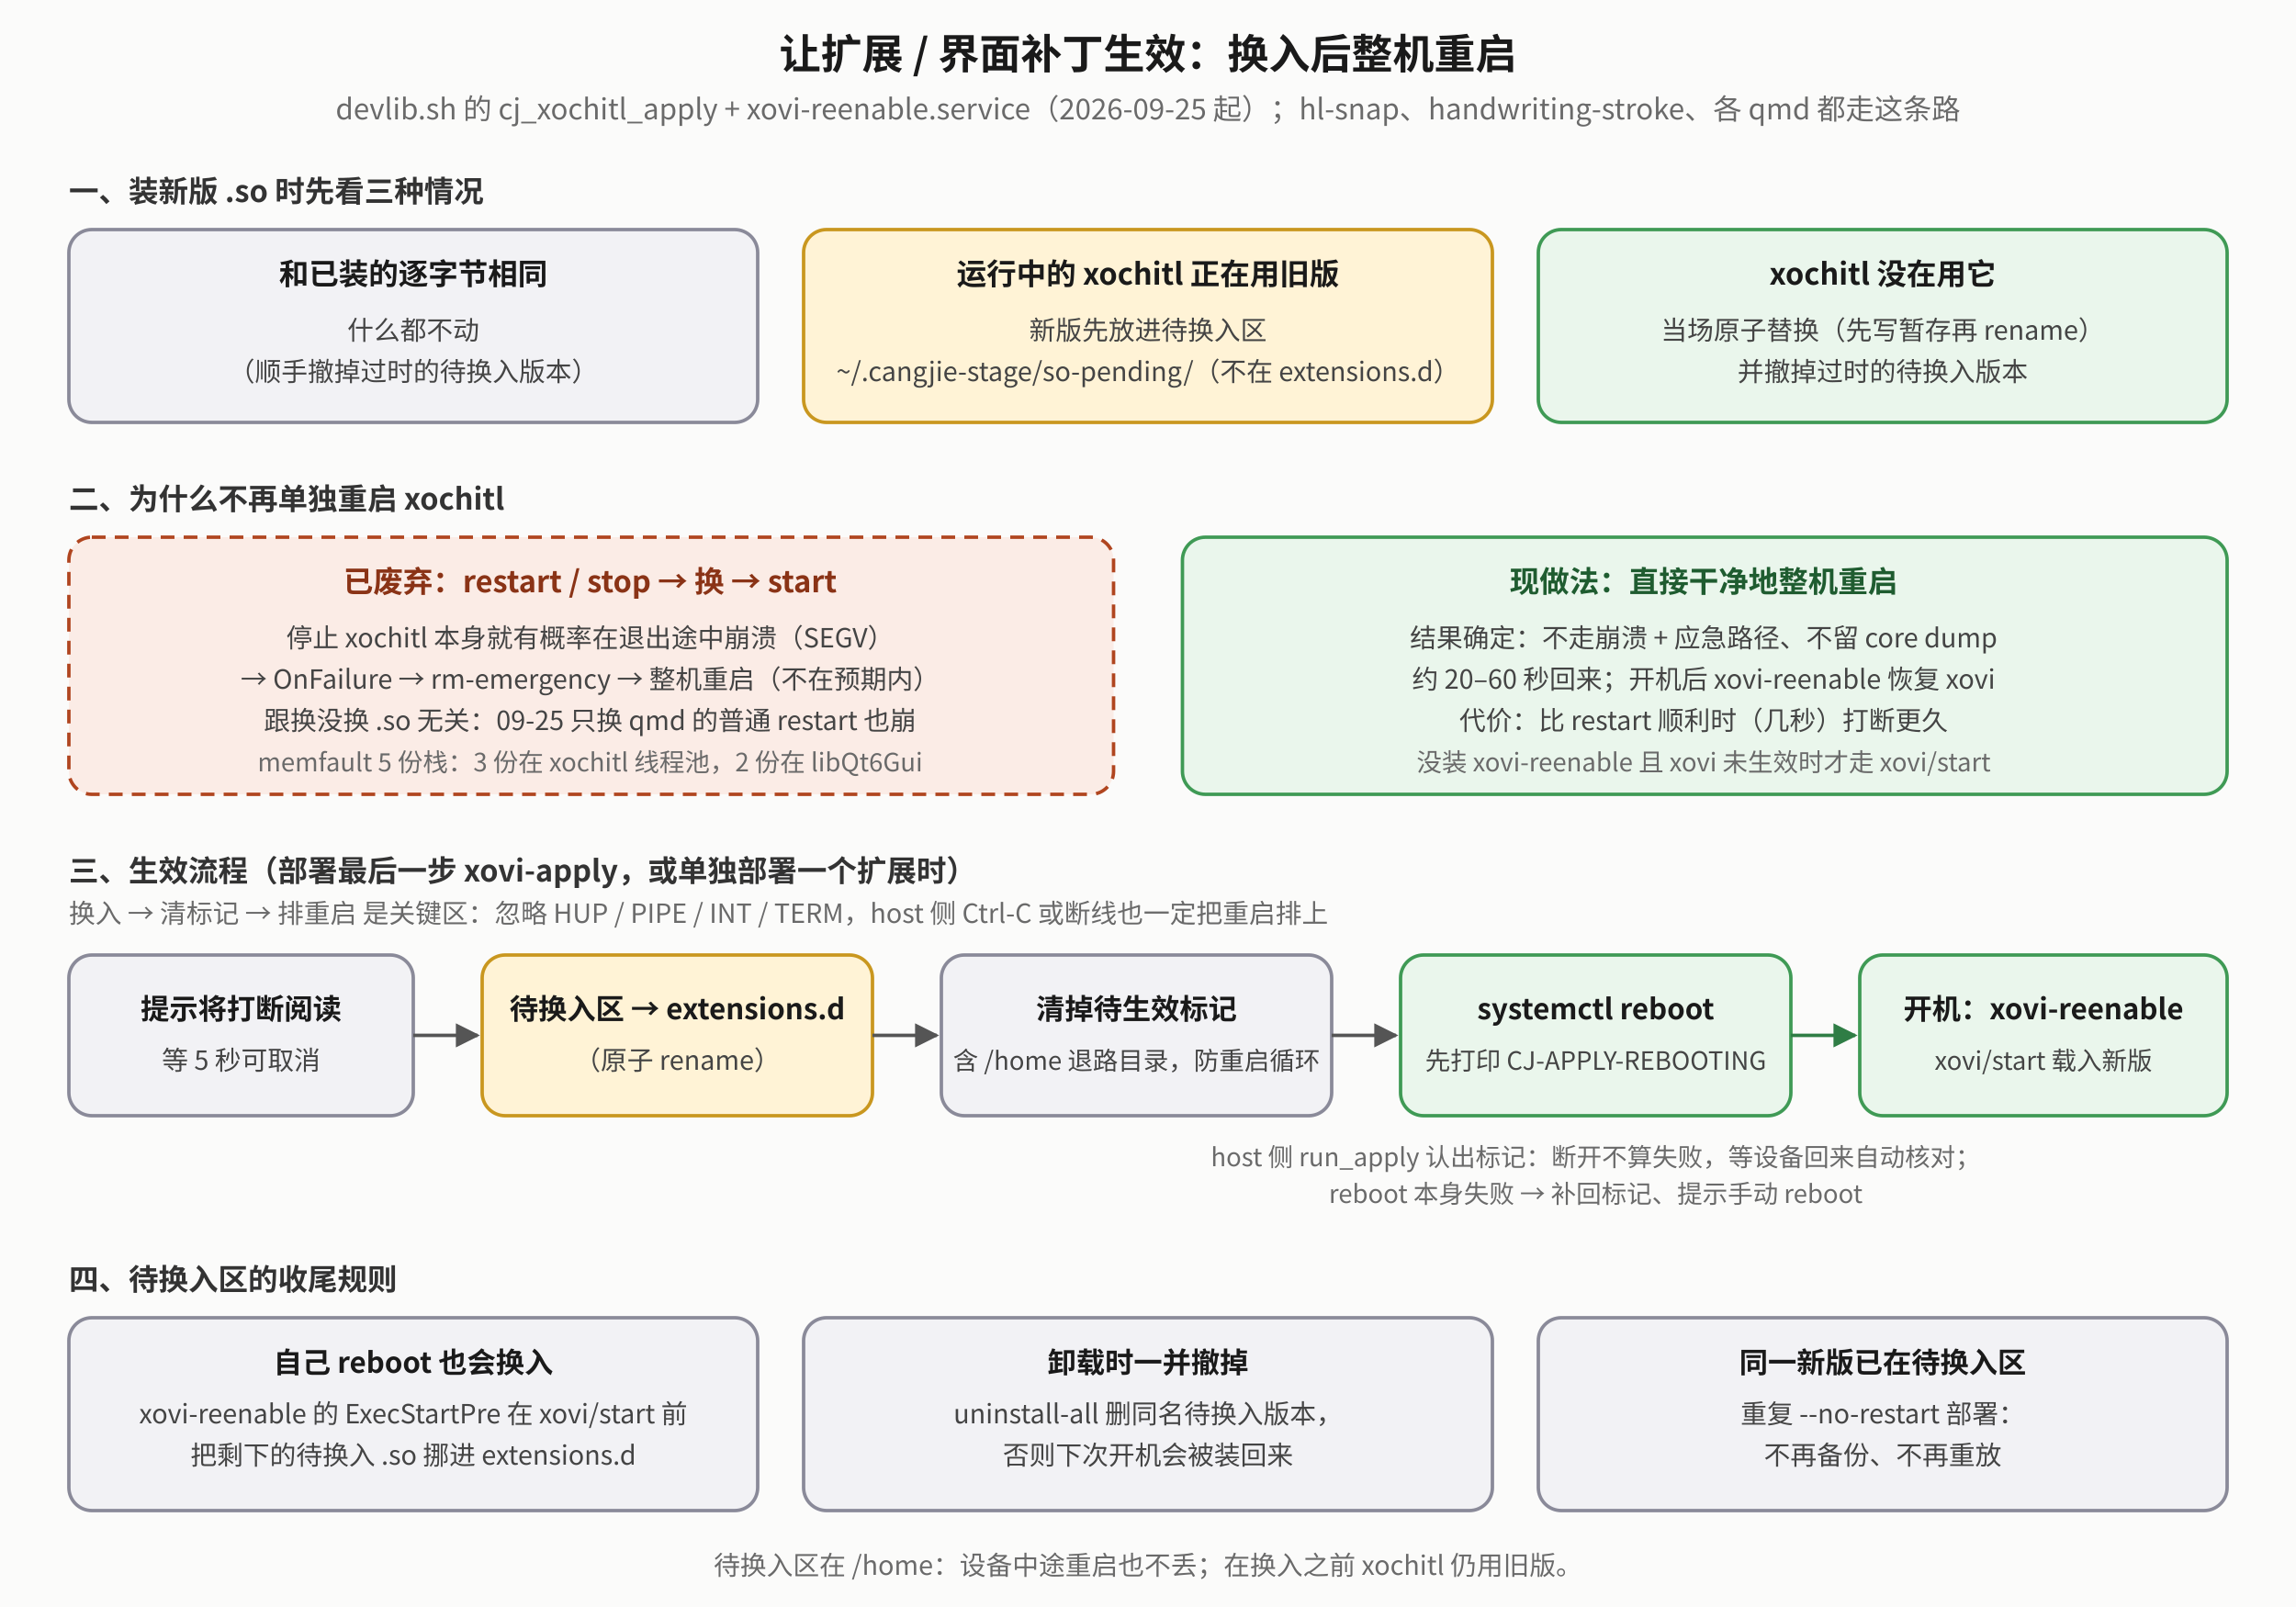
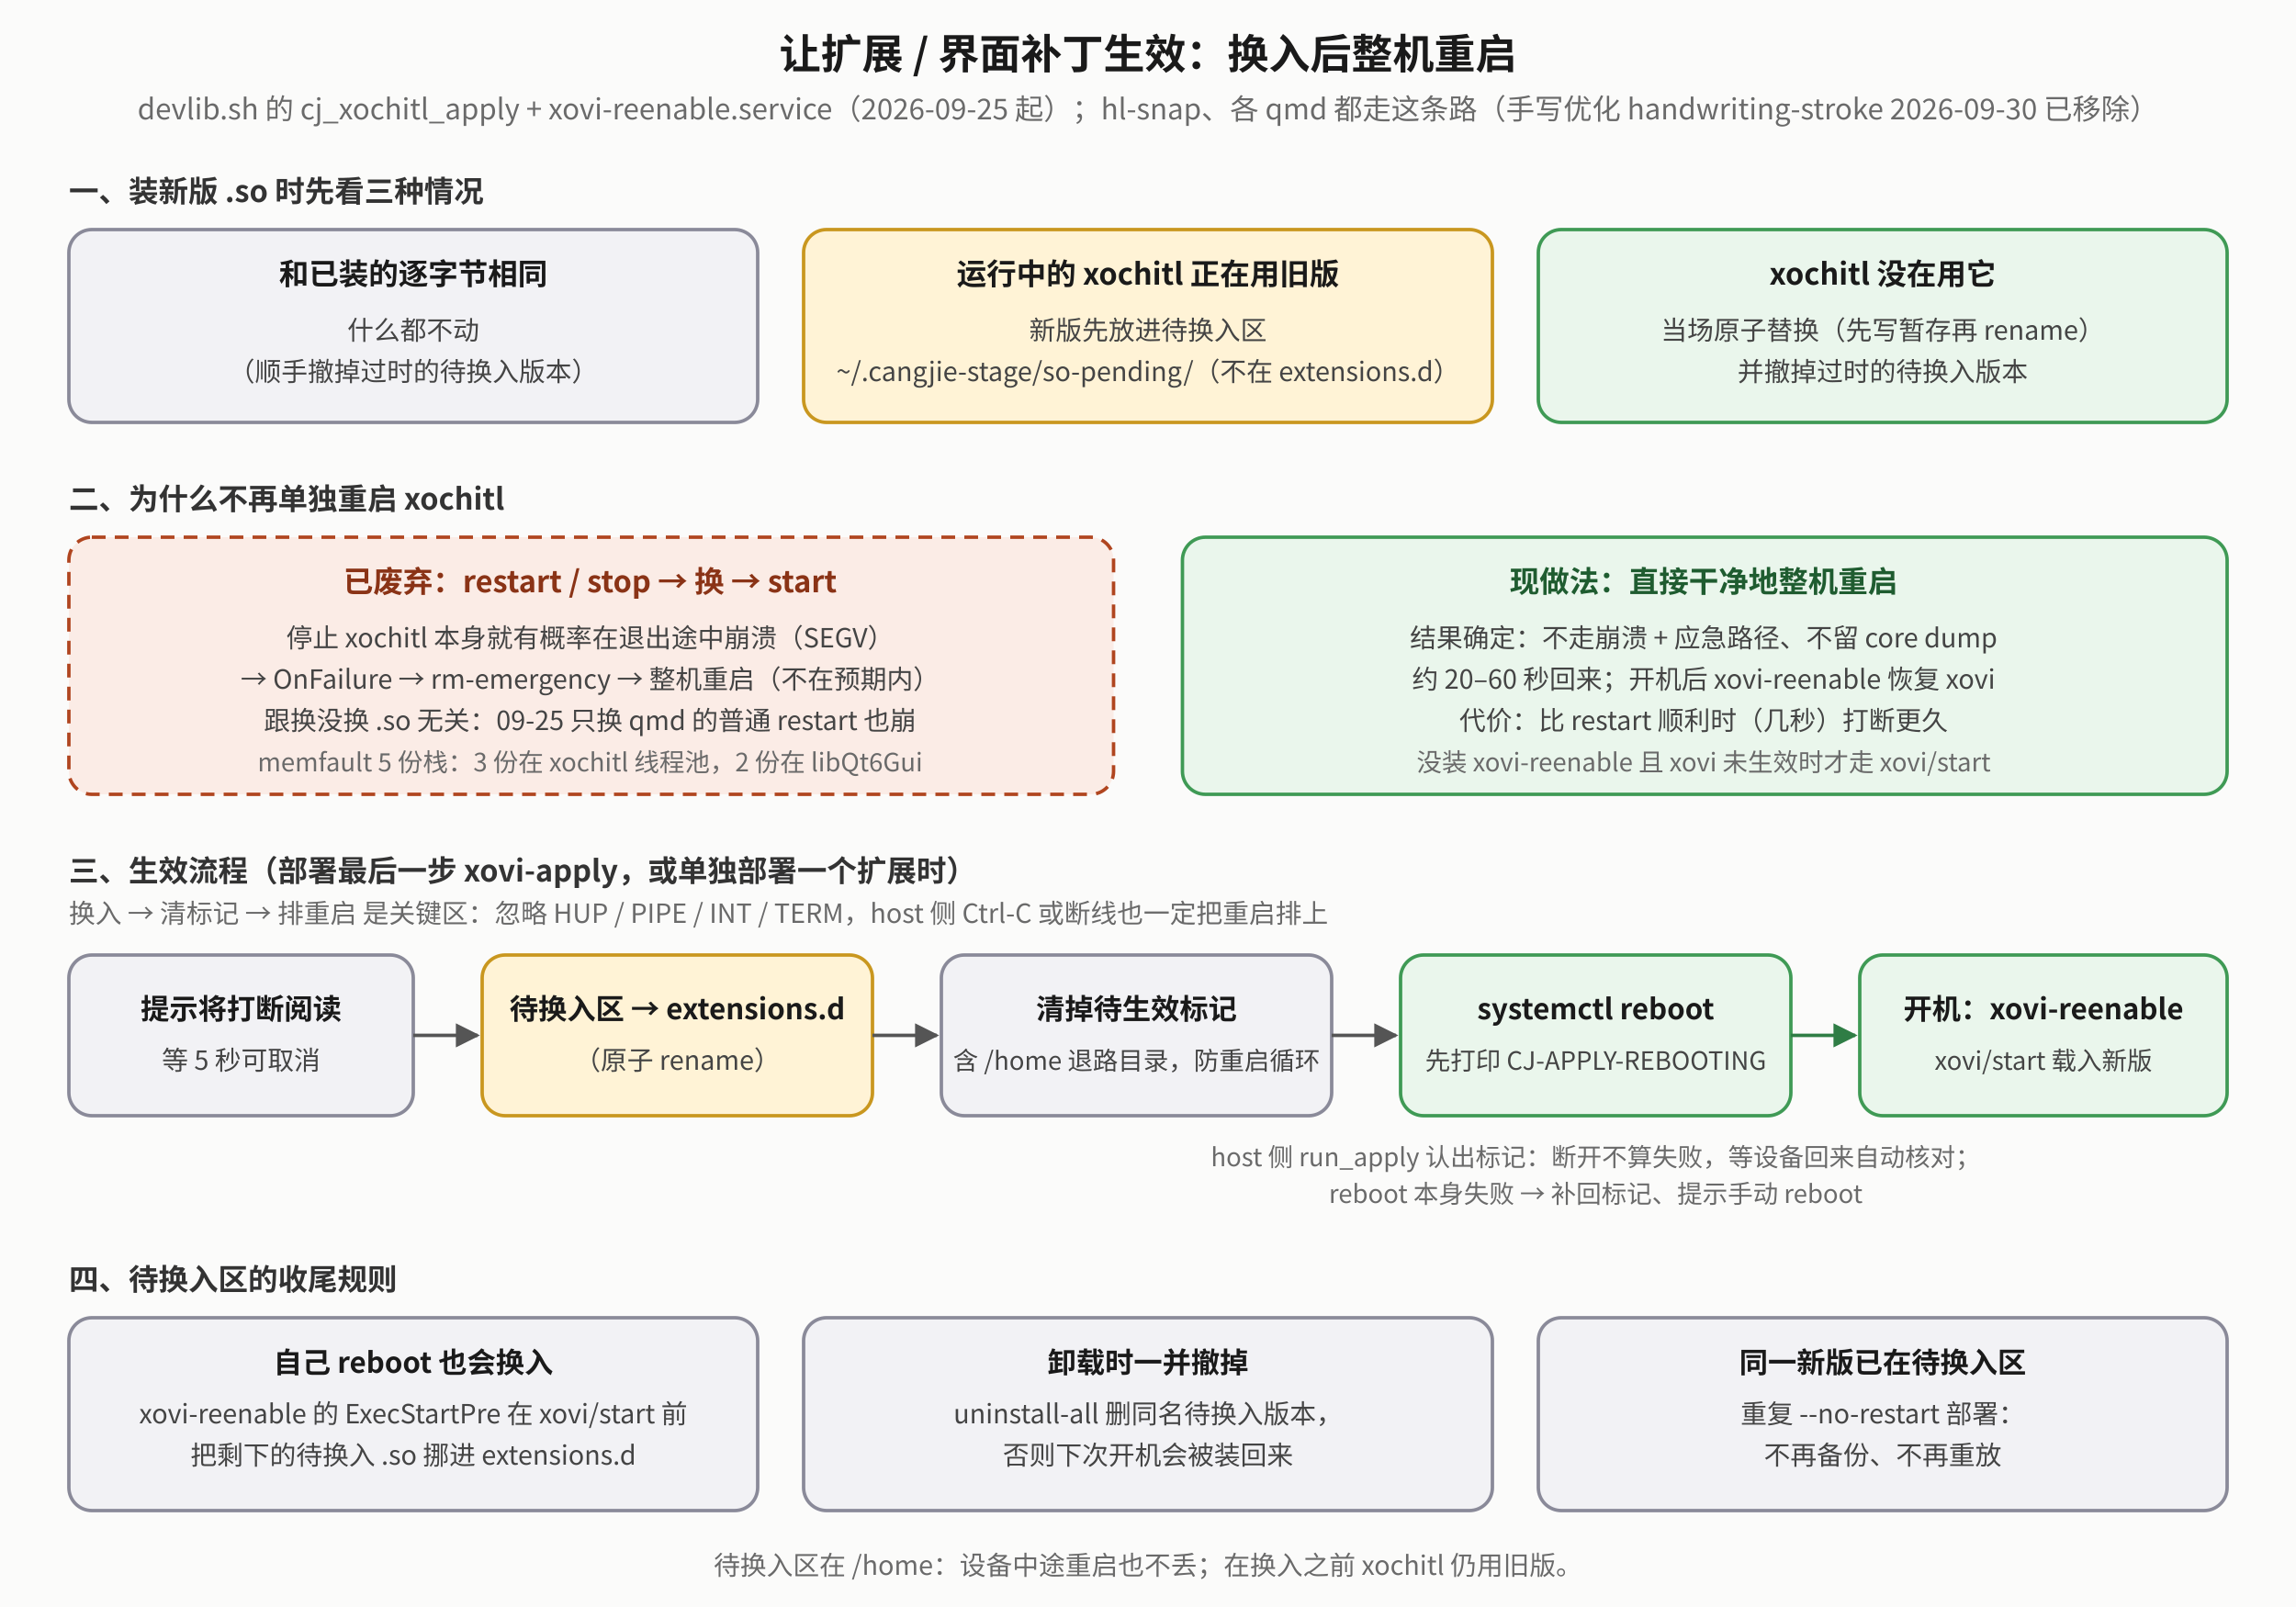
<svg xmlns="http://www.w3.org/2000/svg" viewBox="0 0 1000 700" font-family="Noto Sans CJK SC, sans-serif">
  <defs>
    <marker id="ss-a" viewBox="0 0 10 10" refX="9" refY="5" markerWidth="7" markerHeight="7" orient="auto-start-reverse">
      <path d="M0,0 L10,5 L0,10 z" fill="#555" />
    </marker>
    <marker id="ss-r" viewBox="0 0 10 10" refX="9" refY="5" markerWidth="7" markerHeight="7" orient="auto-start-reverse">
      <path d="M0,0 L10,5 L0,10 z" fill="#b0451f" />
    </marker>
    <marker id="ss-g" viewBox="0 0 10 10" refX="9" refY="5" markerWidth="7" markerHeight="7" orient="auto-start-reverse">
      <path d="M0,0 L10,5 L0,10 z" fill="#2f7d45" />
    </marker>
  </defs>
  <rect x="0" y="0" width="1000" height="700" fill="#fbfbfa" />
  <text x="500" y="30" text-anchor="middle" font-size="18" font-weight="bold" fill="#1a1a1a">让扩展 / 界面补丁生效：换入后整机重启</text>
-   <text x="500" y="52" text-anchor="middle" font-size="12.5" fill="#6a6a6a">devlib.sh 的 cj_xochitl_apply + xovi-reenable.service（2026-09-25 起）；hl-snap、handwriting-stroke、各 qmd 都走这条路</text>
+   <text x="500" y="52" text-anchor="middle" font-size="12.5" fill="#6a6a6a">devlib.sh 的 cj_xochitl_apply + xovi-reenable.service（2026-09-25 起）；hl-snap、各 qmd 都走这条路（手写优化 handwriting-stroke 2026-09-30 已移除）</text>
  <text x="30" y="88" font-size="13" font-weight="bold" fill="#333">一、装新版 .so 时先看三种情况</text>
  <rect x="30" y="100" width="300" height="84" rx="10" fill="#f2f2f5" stroke="#8a8a99" stroke-width="1.5" />
  <text x="180" y="124" text-anchor="middle" font-size="13" font-weight="bold" fill="#1a1a1a">和已装的逐字节相同</text>
  <text x="180" y="148" text-anchor="middle" font-size="11.5" fill="#444">什么都不动</text>
  <text x="180" y="166" text-anchor="middle" font-size="11.5" fill="#444">（顺手撤掉过时的待换入版本）</text>
  <rect x="350" y="100" width="300" height="84" rx="10" fill="#fff3d6" stroke="#c9971f" stroke-width="1.5" />
  <text x="500" y="124" text-anchor="middle" font-size="13" font-weight="bold" fill="#1a1a1a">运行中的 xochitl 正在用旧版</text>
  <text x="500" y="148" text-anchor="middle" font-size="11.5" fill="#444">新版先放进待换入区</text>
  <text x="500" y="166" text-anchor="middle" font-size="11.5" fill="#444">~/.cangjie-stage/so-pending/（不在 extensions.d）</text>
  <rect x="670" y="100" width="300" height="84" rx="10" fill="#eaf6ec" stroke="#3f9a55" stroke-width="1.5" />
  <text x="820" y="124" text-anchor="middle" font-size="13" font-weight="bold" fill="#1a1a1a">xochitl 没在用它</text>
  <text x="820" y="148" text-anchor="middle" font-size="11.5" fill="#444">当场原子替换（先写暂存再 rename）</text>
  <text x="820" y="166" text-anchor="middle" font-size="11.5" fill="#444">并撤掉过时的待换入版本</text>
  <text x="30" y="222" font-size="13" font-weight="bold" fill="#333">二、为什么不再单独重启 xochitl</text>
  <rect x="30" y="234" width="455" height="112" rx="10" fill="#fbecE6" stroke="#b0451f" stroke-width="1.5" stroke-dasharray="6 4" />
  <text x="257" y="258" text-anchor="middle" font-size="13" font-weight="bold" fill="#8a3316">已废弃：restart / stop → 换 → start</text>
  <text x="257" y="282" text-anchor="middle" font-size="11.5" fill="#444">停止 xochitl 本身就有概率在退出途中崩溃（SEGV）</text>
  <text x="257" y="300" text-anchor="middle" font-size="11.5" fill="#444">→ OnFailure → rm-emergency → 整机重启（不在预期内）</text>
  <text x="257" y="318" text-anchor="middle" font-size="11.5" fill="#444">跟换没换 .so 无关：09-25 只换 qmd 的普通 restart 也崩</text>
  <text x="257" y="336" text-anchor="middle" font-size="11" fill="#6a6a6a">memfault 5 份栈：3 份在 xochitl 线程池，2 份在 libQt6Gui</text>
  <rect x="515" y="234" width="455" height="112" rx="10" fill="#eaf6ec" stroke="#3f9a55" stroke-width="1.5" />
  <text x="742" y="258" text-anchor="middle" font-size="13" font-weight="bold" fill="#1f5c30">现做法：直接干净地整机重启</text>
  <text x="742" y="282" text-anchor="middle" font-size="11.5" fill="#444">结果确定：不走崩溃 + 应急路径、不留 core dump</text>
  <text x="742" y="300" text-anchor="middle" font-size="11.5" fill="#444">约 20–60 秒回来；开机后 xovi-reenable 恢复 xovi</text>
  <text x="742" y="318" text-anchor="middle" font-size="11.5" fill="#444">代价：比 restart 顺利时（几秒）打断更久</text>
  <text x="742" y="336" text-anchor="middle" font-size="11" fill="#6a6a6a">没装 xovi-reenable 且 xovi 未生效时才走 xovi/start</text>
  <text x="30" y="384" font-size="13" font-weight="bold" fill="#333">三、生效流程（部署最后一步 xovi-apply，或单独部署一个扩展时）</text>
  <text x="30" y="402" font-size="11.5" fill="#6a6a6a">换入 → 清标记 → 排重启 是关键区：忽略 HUP / PIPE / INT / TERM，host 侧 Ctrl-C 或断线也一定把重启排上</text>
  <rect x="30" y="416" width="150" height="70" rx="10" fill="#f2f2f5" stroke="#8a8a99" stroke-width="1.5" />
  <text x="105" y="444" text-anchor="middle" font-size="12.5" font-weight="bold" fill="#1a1a1a">提示将打断阅读</text>
  <text x="105" y="466" text-anchor="middle" font-size="11.5" fill="#444">等 5 秒可取消</text>
  <line x1="180" y1="451" x2="208" y2="451" stroke="#555" stroke-width="1.5" marker-end="url(#ss-a)" />
  <rect x="210" y="416" width="170" height="70" rx="10" fill="#fff3d6" stroke="#c9971f" stroke-width="1.5" />
  <text x="295" y="444" text-anchor="middle" font-size="12.5" font-weight="bold" fill="#1a1a1a">待换入区 → extensions.d</text>
  <text x="295" y="466" text-anchor="middle" font-size="11.5" fill="#444">（原子 rename）</text>
  <line x1="380" y1="451" x2="408" y2="451" stroke="#555" stroke-width="1.5" marker-end="url(#ss-a)" />
  <rect x="410" y="416" width="170" height="70" rx="10" fill="#f2f2f5" stroke="#8a8a99" stroke-width="1.5" />
  <text x="495" y="444" text-anchor="middle" font-size="12.5" font-weight="bold" fill="#1a1a1a">清掉待生效标记</text>
  <text x="495" y="466" text-anchor="middle" font-size="11" fill="#444">含 /home 退路目录，防重启循环</text>
  <line x1="580" y1="451" x2="608" y2="451" stroke="#555" stroke-width="1.5" marker-end="url(#ss-a)" />
  <rect x="610" y="416" width="170" height="70" rx="10" fill="#eaf6ec" stroke="#3f9a55" stroke-width="1.5" />
  <text x="695" y="444" text-anchor="middle" font-size="12.5" font-weight="bold" fill="#1a1a1a">systemctl reboot</text>
  <text x="695" y="466" text-anchor="middle" font-size="11" fill="#444">先打印 CJ-APPLY-REBOOTING</text>
  <line x1="780" y1="451" x2="808" y2="451" stroke="#2f7d45" stroke-width="1.5" marker-end="url(#ss-g)" />
  <rect x="810" y="416" width="160" height="70" rx="10" fill="#eaf6ec" stroke="#3f9a55" stroke-width="1.5" />
  <text x="890" y="444" text-anchor="middle" font-size="12.5" font-weight="bold" fill="#1a1a1a">开机：xovi-reenable</text>
  <text x="890" y="466" text-anchor="middle" font-size="11" fill="#444">xovi/start 载入新版</text>
  <text x="695" y="508" text-anchor="middle" font-size="11" fill="#6a6a6a">host 侧 run_apply 认出标记：断开不算失败，等设备回来自动核对；</text>
  <text x="695" y="524" text-anchor="middle" font-size="11" fill="#6a6a6a">reboot 本身失败 → 补回标记、提示手动 reboot</text>
  <text x="30" y="562" font-size="13" font-weight="bold" fill="#333">四、待换入区的收尾规则</text>
  <rect x="30" y="574" width="300" height="84" rx="10" fill="#f2f2f5" stroke="#8a8a99" stroke-width="1.5" />
  <text x="180" y="598" text-anchor="middle" font-size="12.5" font-weight="bold" fill="#1a1a1a">自己 reboot 也会换入</text>
  <text x="180" y="620" text-anchor="middle" font-size="11.5" fill="#444">xovi-reenable 的 ExecStartPre 在 xovi/start 前</text>
  <text x="180" y="638" text-anchor="middle" font-size="11.5" fill="#444">把剩下的待换入 .so 挪进 extensions.d</text>
  <rect x="350" y="574" width="300" height="84" rx="10" fill="#f2f2f5" stroke="#8a8a99" stroke-width="1.5" />
  <text x="500" y="598" text-anchor="middle" font-size="12.5" font-weight="bold" fill="#1a1a1a">卸载时一并撤掉</text>
  <text x="500" y="620" text-anchor="middle" font-size="11.5" fill="#444">uninstall-all 删同名待换入版本，</text>
  <text x="500" y="638" text-anchor="middle" font-size="11.5" fill="#444">否则下次开机会被装回来</text>
  <rect x="670" y="574" width="300" height="84" rx="10" fill="#f2f2f5" stroke="#8a8a99" stroke-width="1.5" />
  <text x="820" y="598" text-anchor="middle" font-size="12.5" font-weight="bold" fill="#1a1a1a">同一新版已在待换入区</text>
  <text x="820" y="620" text-anchor="middle" font-size="11.5" fill="#444">重复 --no-restart 部署：</text>
  <text x="820" y="638" text-anchor="middle" font-size="11.5" fill="#444">不再备份、不再重放</text>
  <text x="500" y="686" text-anchor="middle" font-size="11.5" fill="#6a6a6a">待换入区在 /home：设备中途重启也不丢；在换入之前 xochitl 仍用旧版。</text>
</svg>
